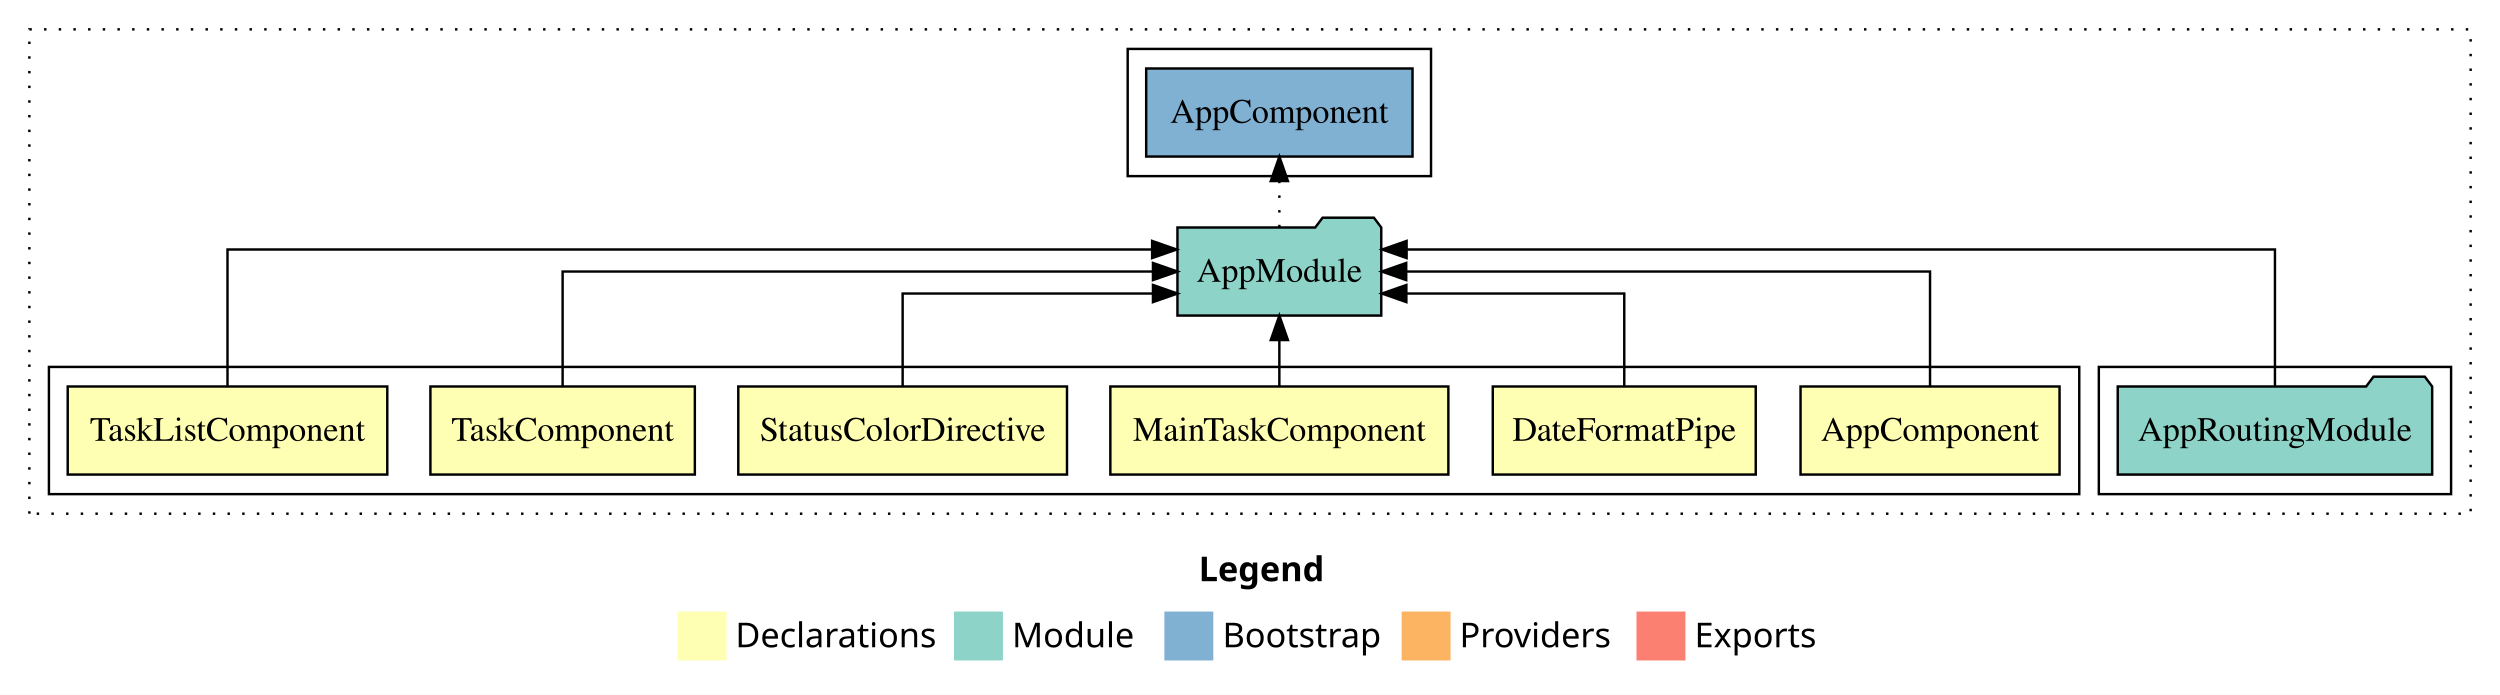
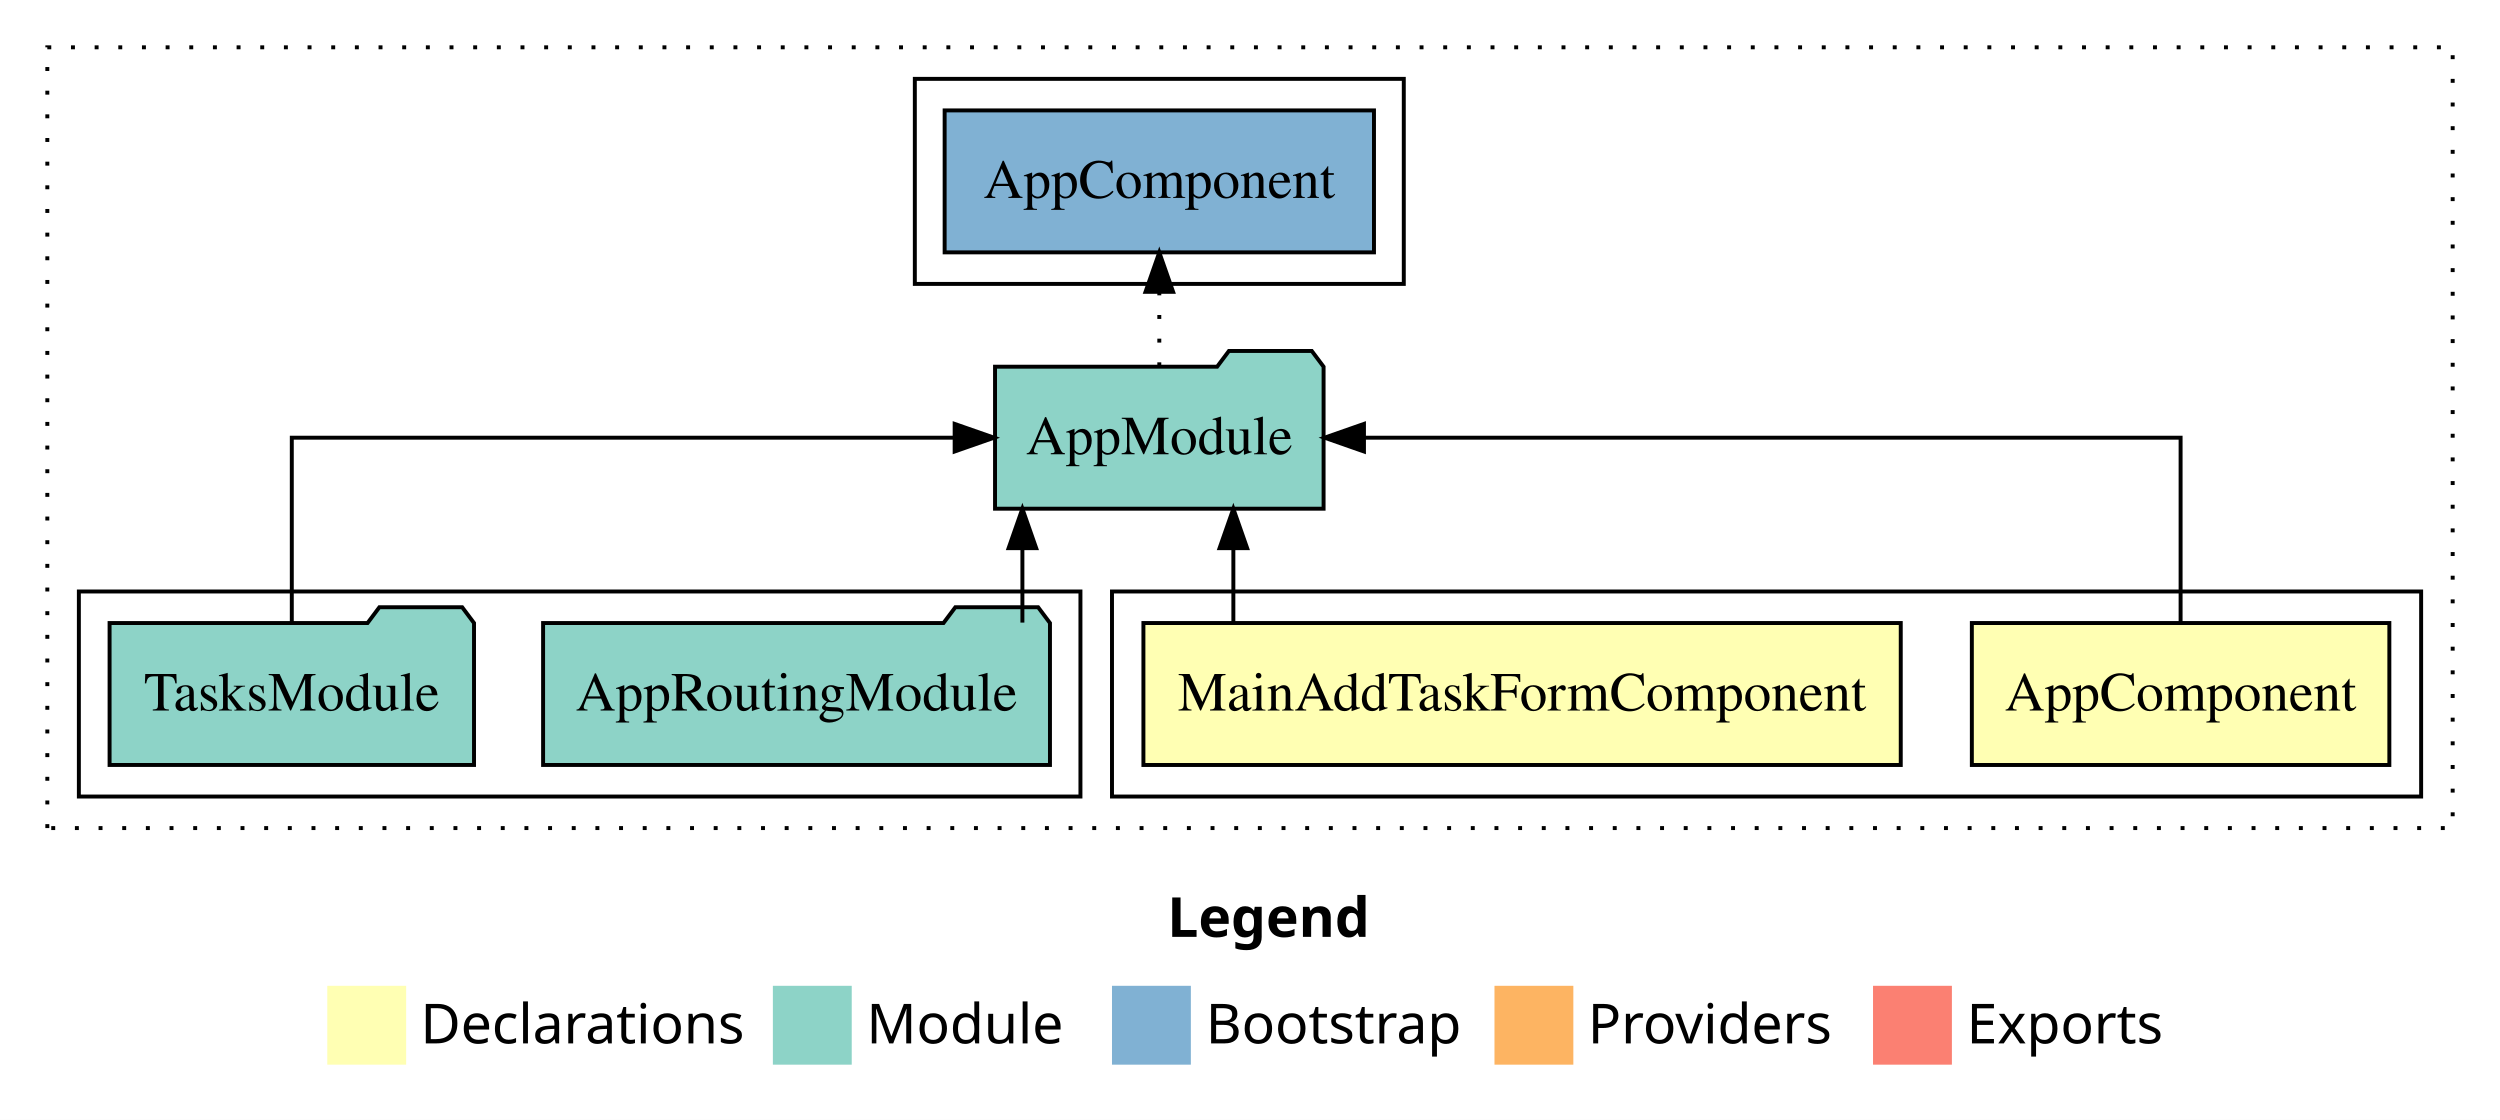
- <svg xmlns="http://www.w3.org/2000/svg" width="1022pt" height="284pt" viewBox="0.00 0.00 1022.00 284.00">
+ <svg xmlns="http://www.w3.org/2000/svg" width="634pt" height="284pt" viewBox="0.00 0.00 634.00 284.00">
  <g id="graph0" class="graph" transform="scale(1 1) rotate(0) translate(4 280)">
-     <polygon fill="white" stroke="transparent" points="-4,4 -4,-280 1018,-280 1018,4 -4,4" />
-     <text text-anchor="start" x="486.01" y="-42.4" font-family="Times-12" font-weight="bold" font-size="14.00">Legend</text>
-     <polygon fill="#ffffb3" stroke="transparent" points="273,-10 273,-30 293,-30 293,-10 273,-10" />
-     <text text-anchor="start" x="296.63" y="-15.4" font-family="Times-12" font-size="14.00">  Declarations</text>
-     <polygon fill="#8dd3c7" stroke="transparent" points="386,-10 386,-30 406,-30 406,-10 386,-10" />
-     <text text-anchor="start" x="409.73" y="-15.4" font-family="Times-12" font-size="14.00">  Module</text>
-     <polygon fill="#80b1d3" stroke="transparent" points="472,-10 472,-30 492,-30 492,-10 472,-10" />
-     <text text-anchor="start" x="495.78" y="-15.4" font-family="Times-12" font-size="14.00">  Bootstrap</text>
-     <polygon fill="#fdb462" stroke="transparent" points="569,-10 569,-30 589,-30 589,-10 569,-10" />
-     <text text-anchor="start" x="592.67" y="-15.4" font-family="Times-12" font-size="14.00">  Providers</text>
-     <polygon fill="#fb8072" stroke="transparent" points="665,-10 665,-30 685,-30 685,-10 665,-10" />
-     <text text-anchor="start" x="688.73" y="-15.4" font-family="Times-12" font-size="14.00">  Exports</text>
+     <polygon fill="white" stroke="transparent" points="-4,4 -4,-280 630,-280 630,4 -4,4" />
+     <text text-anchor="start" x="292.01" y="-42.4" font-family="Times-12" font-weight="bold" font-size="14.00">Legend</text>
+     <polygon fill="#ffffb3" stroke="transparent" points="79,-10 79,-30 99,-30 99,-10 79,-10" />
+     <text text-anchor="start" x="102.63" y="-15.4" font-family="Times-12" font-size="14.00">  Declarations</text>
+     <polygon fill="#8dd3c7" stroke="transparent" points="192,-10 192,-30 212,-30 212,-10 192,-10" />
+     <text text-anchor="start" x="215.73" y="-15.4" font-family="Times-12" font-size="14.00">  Module</text>
+     <polygon fill="#80b1d3" stroke="transparent" points="278,-10 278,-30 298,-30 298,-10 278,-10" />
+     <text text-anchor="start" x="301.78" y="-15.4" font-family="Times-12" font-size="14.00">  Bootstrap</text>
+     <polygon fill="#fdb462" stroke="transparent" points="375,-10 375,-30 395,-30 395,-10 375,-10" />
+     <text text-anchor="start" x="398.67" y="-15.4" font-family="Times-12" font-size="14.00">  Providers</text>
+     <polygon fill="#fb8072" stroke="transparent" points="471,-10 471,-30 491,-30 491,-10 471,-10" />
+     <text text-anchor="start" x="494.73" y="-15.4" font-family="Times-12" font-size="14.00">  Exports</text>
    <g id="clust1" class="cluster">
-       <polygon fill="none" stroke="black" stroke-dasharray="1,5" points="8,-70 8,-268 1006,-268 1006,-70 8,-70" />
-     </g>
-     <g id="clust9" class="cluster">
-       <polygon fill="none" stroke="black" points="854,-78 854,-130 998,-130 998,-78 854,-78" />
-     </g>
-     <g id="clust11" class="cluster">
-       <polygon fill="none" stroke="black" points="457,-208 457,-260 581,-260 581,-208 457,-208" />
+       <polygon fill="none" stroke="black" stroke-dasharray="1,5" points="8,-70 8,-268 618,-268 618,-70 8,-70" />
    </g>
    <g id="clust2" class="cluster">
-       <polygon fill="none" stroke="black" points="16,-78 16,-130 846,-130 846,-78 16,-78" />
+       <polygon fill="none" stroke="black" points="278,-78 278,-130 610,-130 610,-78 278,-78" />
+     </g>
+     <g id="clust7" class="cluster">
+       <polygon fill="none" stroke="black" points="228,-208 228,-260 352,-260 352,-208 228,-208" />
+     </g>
+     <g id="clust5" class="cluster">
+       <polygon fill="none" stroke="black" points="16,-78 16,-130 270,-130 270,-78 16,-78" />
    </g>
    <g id="node1" class="node">
-       <polygon fill="#ffffb3" stroke="black" points="837.94,-122 732.06,-122 732.06,-86 837.94,-86 837.94,-122" />
-       <text text-anchor="middle" x="785" y="-99.8" font-family="Times,serif" font-size="14.00">AppComponent</text>
+       <polygon fill="#ffffb3" stroke="black" points="601.94,-122 496.06,-122 496.06,-86 601.94,-86 601.94,-122" />
+       <text text-anchor="middle" x="549" y="-99.8" font-family="Times,serif" font-size="14.00">AppComponent</text>
    </g>
-     <g id="node7" class="node">
-       <polygon fill="#8dd3c7" stroke="black" points="560.66,-187 557.66,-191 536.66,-191 533.66,-187 477.34,-187 477.34,-151 560.66,-151 560.66,-187" />
-       <text text-anchor="middle" x="519" y="-164.8" font-family="Times,serif" font-size="14.00">AppModule</text>
+     <g id="node3" class="node">
+       <polygon fill="#8dd3c7" stroke="black" points="331.66,-187 328.66,-191 307.66,-191 304.66,-187 248.34,-187 248.34,-151 331.66,-151 331.66,-187" />
+       <text text-anchor="middle" x="290" y="-164.8" font-family="Times,serif" font-size="14.00">AppModule</text>
    </g>
    <g id="edge1" class="edge">
-       <path fill="none" stroke="black" d="M785,-122.11C785,-141.34 785,-169 785,-169 785,-169 570.86,-169 570.86,-169" />
-       <polygon fill="black" stroke="black" points="570.86,-165.5 560.86,-169 570.86,-172.5 570.86,-165.5" />
+       <path fill="none" stroke="black" d="M549,-122.11C549,-141.34 549,-169 549,-169 549,-169 341.9,-169 341.9,-169" />
+       <polygon fill="black" stroke="black" points="341.9,-165.5 331.9,-169 341.9,-172.5 341.9,-165.5" />
    </g>
    <g id="node2" class="node">
-       <polygon fill="#ffffb3" stroke="black" points="713.75,-122 606.25,-122 606.25,-86 713.75,-86 713.75,-122" />
-       <text text-anchor="middle" x="660" y="-99.8" font-family="Times,serif" font-size="14.00">DateFormatPipe</text>
+       <polygon fill="#ffffb3" stroke="black" points="478.03,-122 285.97,-122 285.97,-86 478.03,-86 478.03,-122" />
+       <text text-anchor="middle" x="382" y="-99.8" font-family="Times,serif" font-size="14.00">MainAddTaskFormComponent</text>
    </g>
    <g id="edge2" class="edge">
-       <path fill="none" stroke="black" d="M660,-122.03C660,-138.4 660,-160 660,-160 660,-160 570.92,-160 570.92,-160" />
-       <polygon fill="black" stroke="black" points="570.92,-156.5 560.92,-160 570.92,-163.5 570.92,-156.5" />
+       <path fill="none" stroke="black" d="M308.78,-122.11C308.78,-122.11 308.78,-140.99 308.78,-140.99" />
+       <polygon fill="black" stroke="black" points="305.28,-140.99 308.78,-150.99 312.28,-140.99 305.28,-140.99" />
    </g>
-     <g id="node3" class="node">
-       <polygon fill="#ffffb3" stroke="black" points="588.09,-122 449.91,-122 449.91,-86 588.09,-86 588.09,-122" />
-       <text text-anchor="middle" x="519" y="-99.8" font-family="Times,serif" font-size="14.00">MainTaskComponent</text>
+     <g id="node6" class="node">
+       <polygon fill="#80b1d3" stroke="black" points="344.44,-252 235.56,-252 235.56,-216 344.44,-216 344.44,-252" />
+       <text text-anchor="middle" x="290" y="-229.8" font-family="Times,serif" font-size="14.00">AppComponent </text>
+     </g>
+     <g id="edge5" class="edge">
+       <path fill="none" stroke="black" stroke-dasharray="1,5" d="M290,-187.11C290,-187.11 290,-205.99 290,-205.99" />
+       <polygon fill="black" stroke="black" points="286.5,-205.99 290,-215.99 293.5,-205.99 286.5,-205.99" />
+     </g>
+     <g id="node4" class="node">
+       <polygon fill="#8dd3c7" stroke="black" points="262.27,-122 259.27,-126 238.27,-126 235.27,-122 133.73,-122 133.73,-86 262.27,-86 262.27,-122" />
+       <text text-anchor="middle" x="198" y="-99.8" font-family="Times,serif" font-size="14.00">AppRoutingModule</text>
    </g>
    <g id="edge3" class="edge">
-       <path fill="none" stroke="black" d="M519,-122.11C519,-122.11 519,-140.99 519,-140.99" />
-       <polygon fill="black" stroke="black" points="515.5,-140.99 519,-150.99 522.5,-140.99 515.5,-140.99" />
+       <path fill="none" stroke="black" d="M255.28,-122.11C255.28,-122.11 255.28,-140.99 255.28,-140.99" />
+       <polygon fill="black" stroke="black" points="251.78,-140.99 255.28,-150.99 258.78,-140.99 251.78,-140.99" />
    </g>
-     <g id="node4" class="node">
-       <polygon fill="#ffffb3" stroke="black" points="432.19,-122 297.81,-122 297.81,-86 432.19,-86 432.19,-122" />
-       <text text-anchor="middle" x="365" y="-99.8" font-family="Times,serif" font-size="14.00">StatusColorDirective</text>
+     <g id="node5" class="node">
+       <polygon fill="#8dd3c7" stroke="black" points="116.21,-122 113.21,-126 92.21,-126 89.21,-122 23.79,-122 23.79,-86 116.21,-86 116.21,-122" />
+       <text text-anchor="middle" x="70" y="-99.8" font-family="Times,serif" font-size="14.00">TasksModule</text>
    </g>
    <g id="edge4" class="edge">
-       <path fill="none" stroke="black" d="M365,-122.03C365,-138.4 365,-160 365,-160 365,-160 467.33,-160 467.33,-160" />
-       <polygon fill="black" stroke="black" points="467.33,-163.5 477.33,-160 467.33,-156.5 467.33,-163.5" />
-     </g>
-     <g id="node5" class="node">
-       <polygon fill="#ffffb3" stroke="black" points="280.05,-122 171.95,-122 171.95,-86 280.05,-86 280.05,-122" />
-       <text text-anchor="middle" x="226" y="-99.8" font-family="Times,serif" font-size="14.00">TaskComponent</text>
-     </g>
-     <g id="edge5" class="edge">
-       <path fill="none" stroke="black" d="M226,-122.11C226,-141.34 226,-169 226,-169 226,-169 467.33,-169 467.33,-169" />
-       <polygon fill="black" stroke="black" points="467.33,-172.5 477.33,-169 467.33,-165.5 467.33,-172.5" />
-     </g>
-     <g id="node6" class="node">
-       <polygon fill="#ffffb3" stroke="black" points="154.32,-122 23.68,-122 23.68,-86 154.32,-86 154.32,-122" />
-       <text text-anchor="middle" x="89" y="-99.8" font-family="Times,serif" font-size="14.00">TaskListComponent</text>
-     </g>
-     <g id="edge6" class="edge">
-       <path fill="none" stroke="black" d="M89,-122.29C89,-144.21 89,-178 89,-178 89,-178 466.99,-178 466.99,-178" />
-       <polygon fill="black" stroke="black" points="466.99,-181.5 476.99,-178 466.99,-174.5 466.99,-181.5" />
-     </g>
-     <g id="node9" class="node">
-       <polygon fill="#80b1d3" stroke="black" points="573.44,-252 464.56,-252 464.56,-216 573.44,-216 573.44,-252" />
-       <text text-anchor="middle" x="519" y="-229.8" font-family="Times,serif" font-size="14.00">AppComponent </text>
-     </g>
-     <g id="edge8" class="edge">
-       <path fill="none" stroke="black" stroke-dasharray="1,5" d="M519,-187.11C519,-187.11 519,-205.99 519,-205.99" />
-       <polygon fill="black" stroke="black" points="515.5,-205.99 519,-215.99 522.5,-205.99 515.5,-205.99" />
-     </g>
-     <g id="node8" class="node">
-       <polygon fill="#8dd3c7" stroke="black" points="990.27,-122 987.27,-126 966.27,-126 963.27,-122 861.73,-122 861.73,-86 990.27,-86 990.27,-122" />
-       <text text-anchor="middle" x="926" y="-99.8" font-family="Times,serif" font-size="14.00">AppRoutingModule</text>
-     </g>
-     <g id="edge7" class="edge">
-       <path fill="none" stroke="black" d="M926,-122.29C926,-144.21 926,-178 926,-178 926,-178 571.02,-178 571.02,-178" />
-       <polygon fill="black" stroke="black" points="571.02,-174.5 561.02,-178 571.02,-181.5 571.02,-174.5" />
+       <path fill="none" stroke="black" d="M70,-122.11C70,-141.34 70,-169 70,-169 70,-169 238.1,-169 238.1,-169" />
+       <polygon fill="black" stroke="black" points="238.1,-172.5 248.1,-169 238.1,-165.5 238.1,-172.5" />
    </g>
  </g>
</svg>
